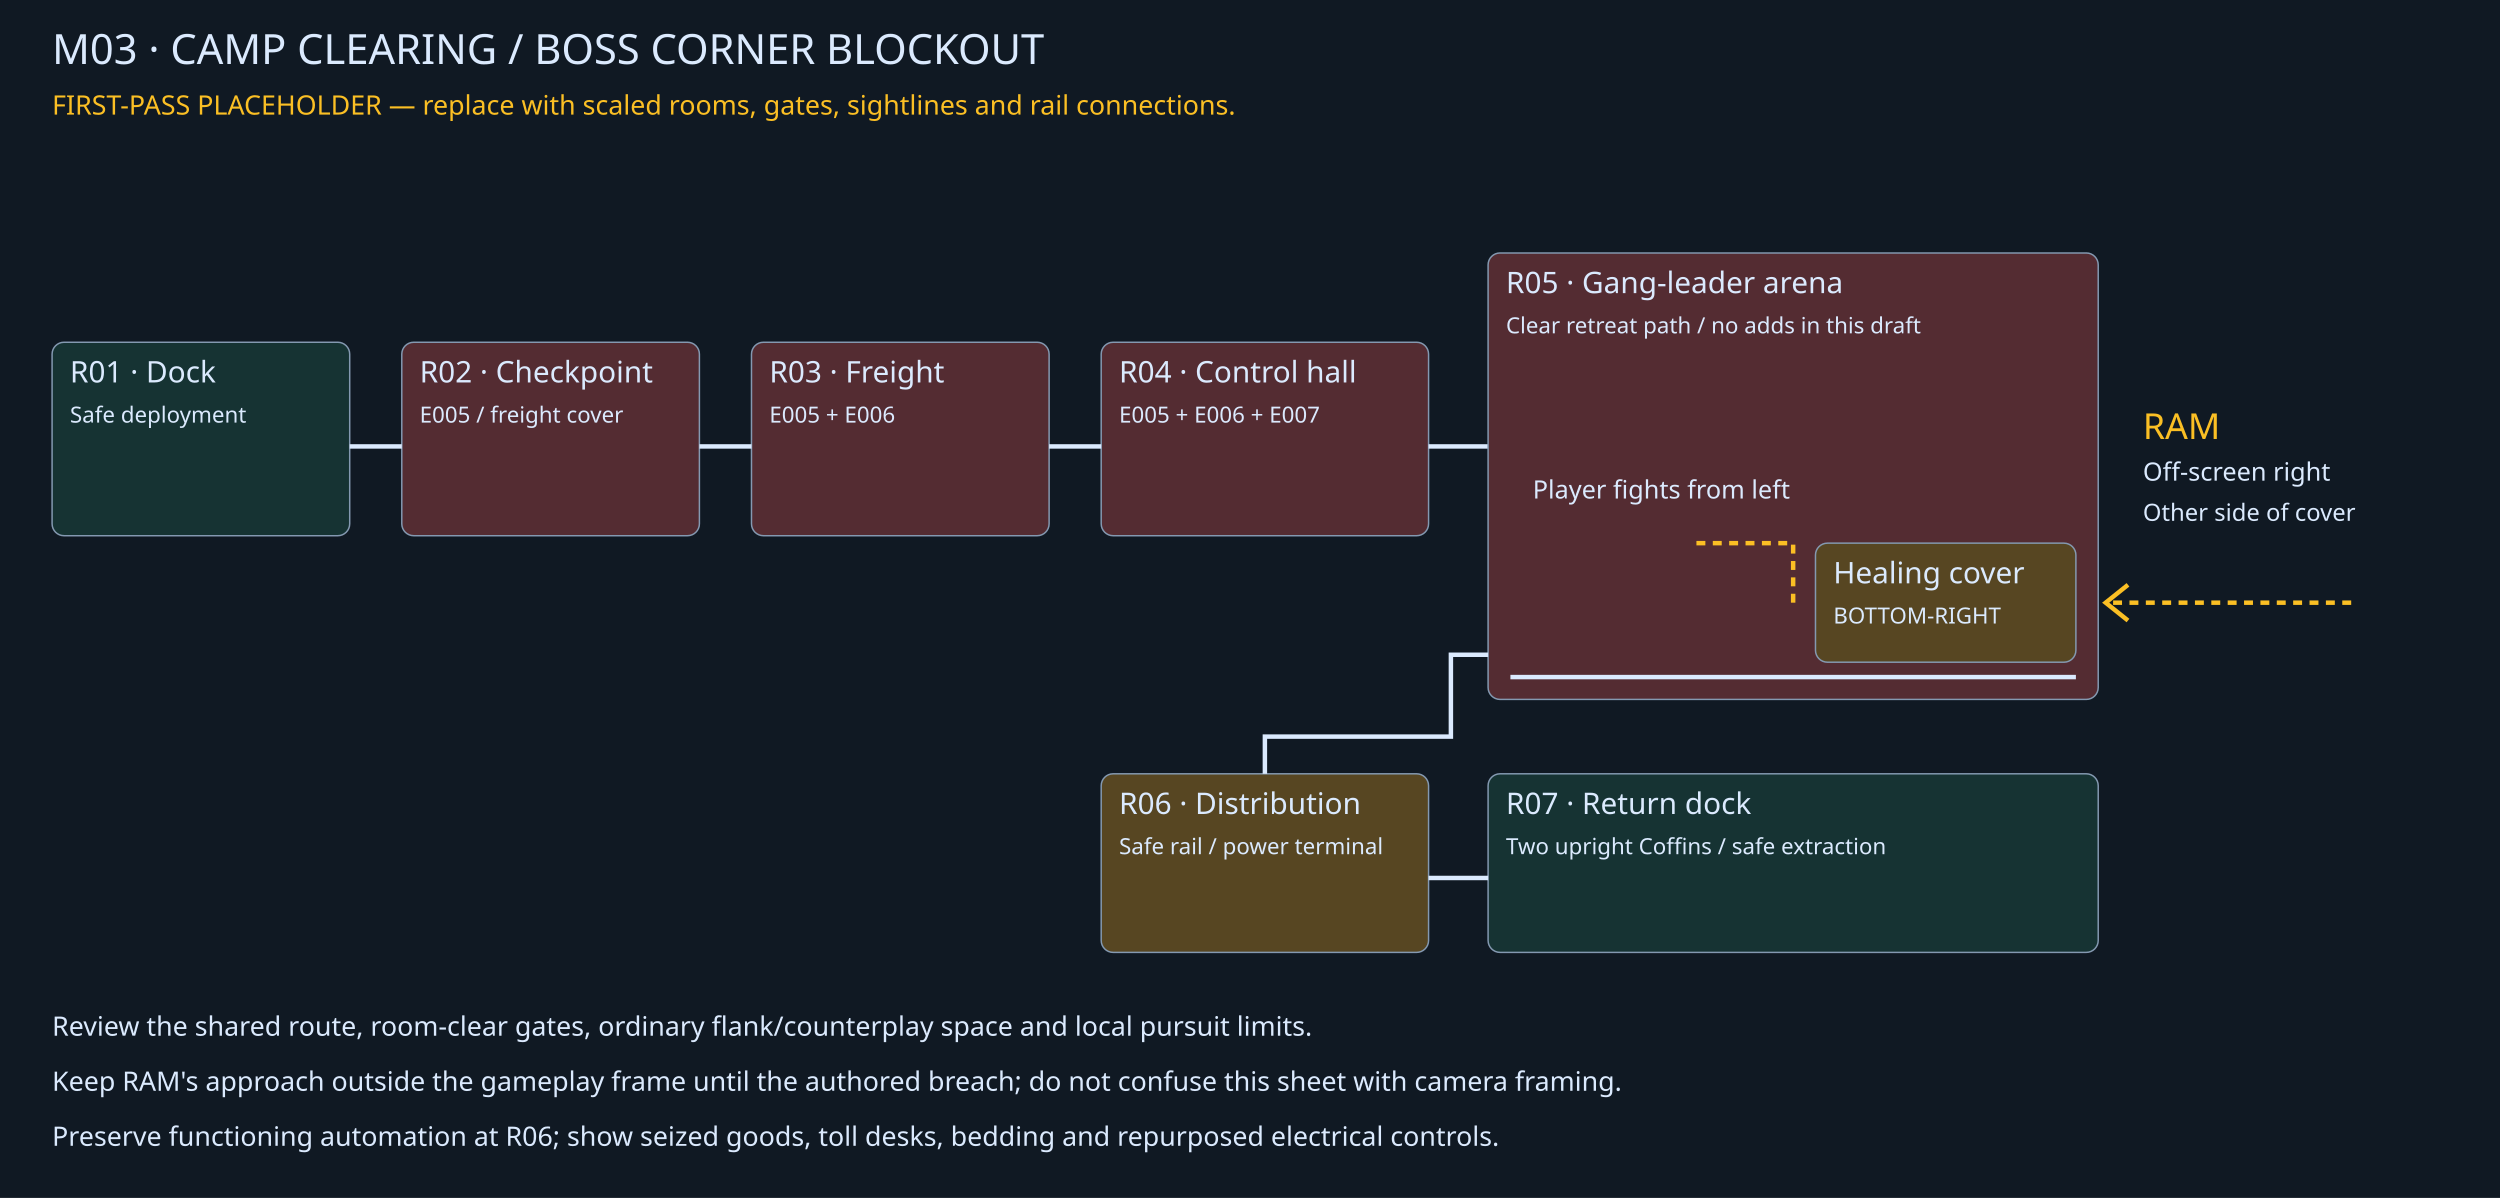
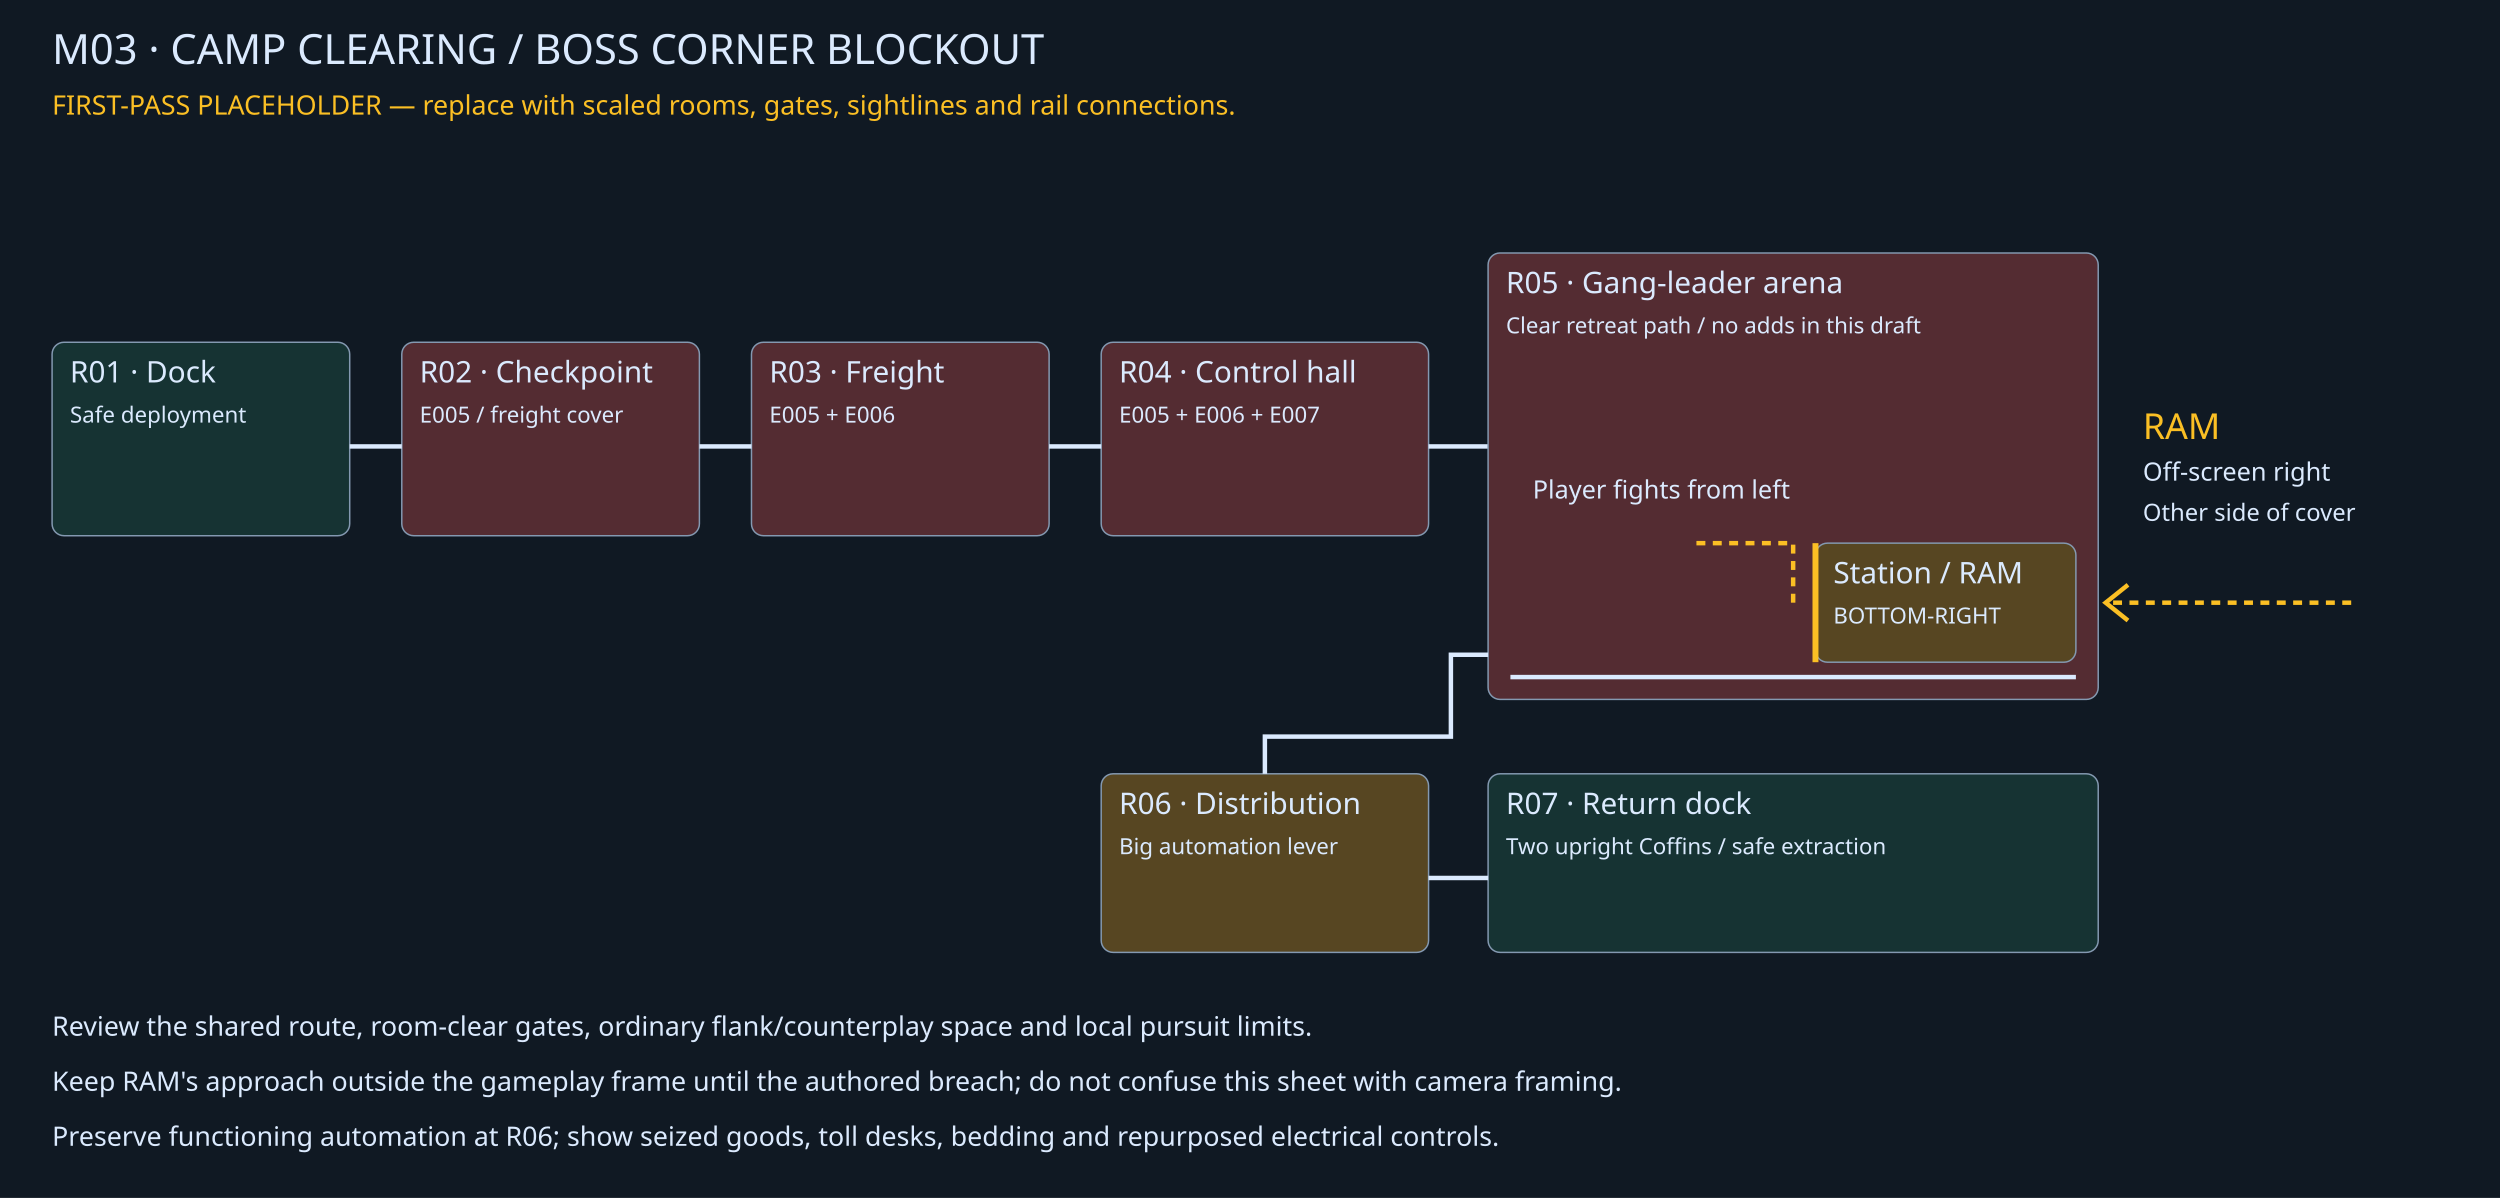
<svg xmlns="http://www.w3.org/2000/svg" width="1680" height="805" viewBox="0 0 1680 805">
  <rect width="1680" height="805" fill="#101923" />
  <g font-family="sans-serif">
    <text x="35" y="43" font-size="28" fill="#dbeafe">M03 · CAMP CLEARING / BOSS CORNER BLOCKOUT</text>
    <text x="35" y="77" font-size="18" fill="#fbbf24">FIRST-PASS PLACEHOLDER — replace with scaled rooms, gates, sightlines and rail connections.</text>
    <rect x="35" y="230" width="200" height="130" rx="8" fill="#163333" stroke="#8499b1" />
    <text x="47" y="257" font-size="20" fill="#dbeafe">R01 · Dock</text>
    <text x="47" y="284" font-size="15" fill="#dbeafe">Safe deployment</text>
    <rect x="270" y="230" width="200" height="130" rx="8" fill="#542c32" stroke="#8499b1" />
    <text x="282" y="257" font-size="20" fill="#dbeafe">R02 · Checkpoint</text>
    <text x="282" y="284" font-size="15" fill="#dbeafe">E005 / freight cover</text>
    <rect x="505" y="230" width="200" height="130" rx="8" fill="#542c32" stroke="#8499b1" />
    <text x="517" y="257" font-size="20" fill="#dbeafe">R03 · Freight</text>
    <text x="517" y="284" font-size="15" fill="#dbeafe">E005 + E006</text>
    <rect x="740" y="230" width="220" height="130" rx="8" fill="#542c32" stroke="#8499b1" />
    <text x="752" y="257" font-size="20" fill="#dbeafe">R04 · Control hall</text>
    <text x="752" y="284" font-size="15" fill="#dbeafe">E005 + E006 + E007</text>
    <path d="M235 300H270" fill="none" stroke="#dbeafe" stroke-width="3" />
    <path d="M470 300H505" fill="none" stroke="#dbeafe" stroke-width="3" />
    <path d="M705 300H740" fill="none" stroke="#dbeafe" stroke-width="3" />
    <path d="M960 300H1000" fill="none" stroke="#dbeafe" stroke-width="3" />
    <rect x="1000" y="170" width="410" height="300" rx="8" fill="#542c32" stroke="#8499b1" />
    <text x="1012" y="197" font-size="20" fill="#dbeafe">R05 · Gang-leader arena</text>
    <text x="1012" y="224" font-size="15" fill="#dbeafe">Clear retreat path / no adds in this draft</text>
    <path d="M1015 455H1395" fill="none" stroke="#dbeafe" stroke-width="3" />
    <rect x="1220" y="365" width="175" height="80" rx="8" fill="#574622" stroke="#8499b1" />
-     <text x="1232" y="392" font-size="20" fill="#dbeafe">Healing cover</text>
+     <text x="1232" y="392" font-size="20" fill="#dbeafe">Station / RAM</text>
+     <path d="M1220 365V445" fill="none" stroke="#fbbf24" stroke-width="4" />
    <text x="1232" y="419" font-size="15" fill="#dbeafe">BOTTOM-RIGHT</text>
    <text x="1030" y="335" font-size="17" fill="#dbeafe">Player fights from left</text>
    <path d="M1140 365H1205V405" fill="none" stroke="#fbbf24" stroke-width="3" stroke-dasharray="6 5" />
    <text x="1440" y="295" font-size="24" fill="#fbbf24">RAM</text>
    <text x="1440" y="323" font-size="17" fill="#dbeafe">Off-screen right</text>
    <text x="1440" y="350" font-size="16" fill="#dbeafe">Other side of cover</text>
    <path d="M1580 405H1415" fill="none" stroke="#fbbf24" stroke-width="3" stroke-dasharray="6 5" />
    <path d="M1430 393l-15 12 15 12" fill="none" stroke="#fbbf24" stroke-width="3" />
    <rect x="740" y="520" width="220" height="120" rx="8" fill="#574622" stroke="#8499b1" />
    <text x="752" y="547" font-size="20" fill="#dbeafe">R06 · Distribution</text>
-     <text x="752" y="574" font-size="15" fill="#dbeafe">Safe rail / power terminal</text>
+     <text x="752" y="574" font-size="15" fill="#dbeafe">Big automation lever</text>
    <rect x="1000" y="520" width="410" height="120" rx="8" fill="#163333" stroke="#8499b1" />
    <text x="1012" y="547" font-size="20" fill="#dbeafe">R07 · Return dock</text>
    <text x="1012" y="574" font-size="15" fill="#dbeafe">Two upright Coffins / safe extraction</text>
    <path d="M1000 440H975V495H850V520" fill="none" stroke="#dbeafe" stroke-width="3" />
    <path d="M960 590H1000" fill="none" stroke="#dbeafe" stroke-width="3" />
    <text x="35" y="696" font-size="18" fill="#dbeafe">Review the shared route, room-clear gates, ordinary flank/counterplay space and local pursuit limits.</text>
    <text x="35" y="733" font-size="18" fill="#dbeafe">Keep RAM's approach outside the gameplay frame until the authored breach; do not confuse this sheet with camera framing.</text>
    <text x="35" y="770" font-size="18" fill="#dbeafe">Preserve functioning automation at R06; show seized goods, toll desks, bedding and repurposed electrical controls.</text>
  </g>
</svg>
